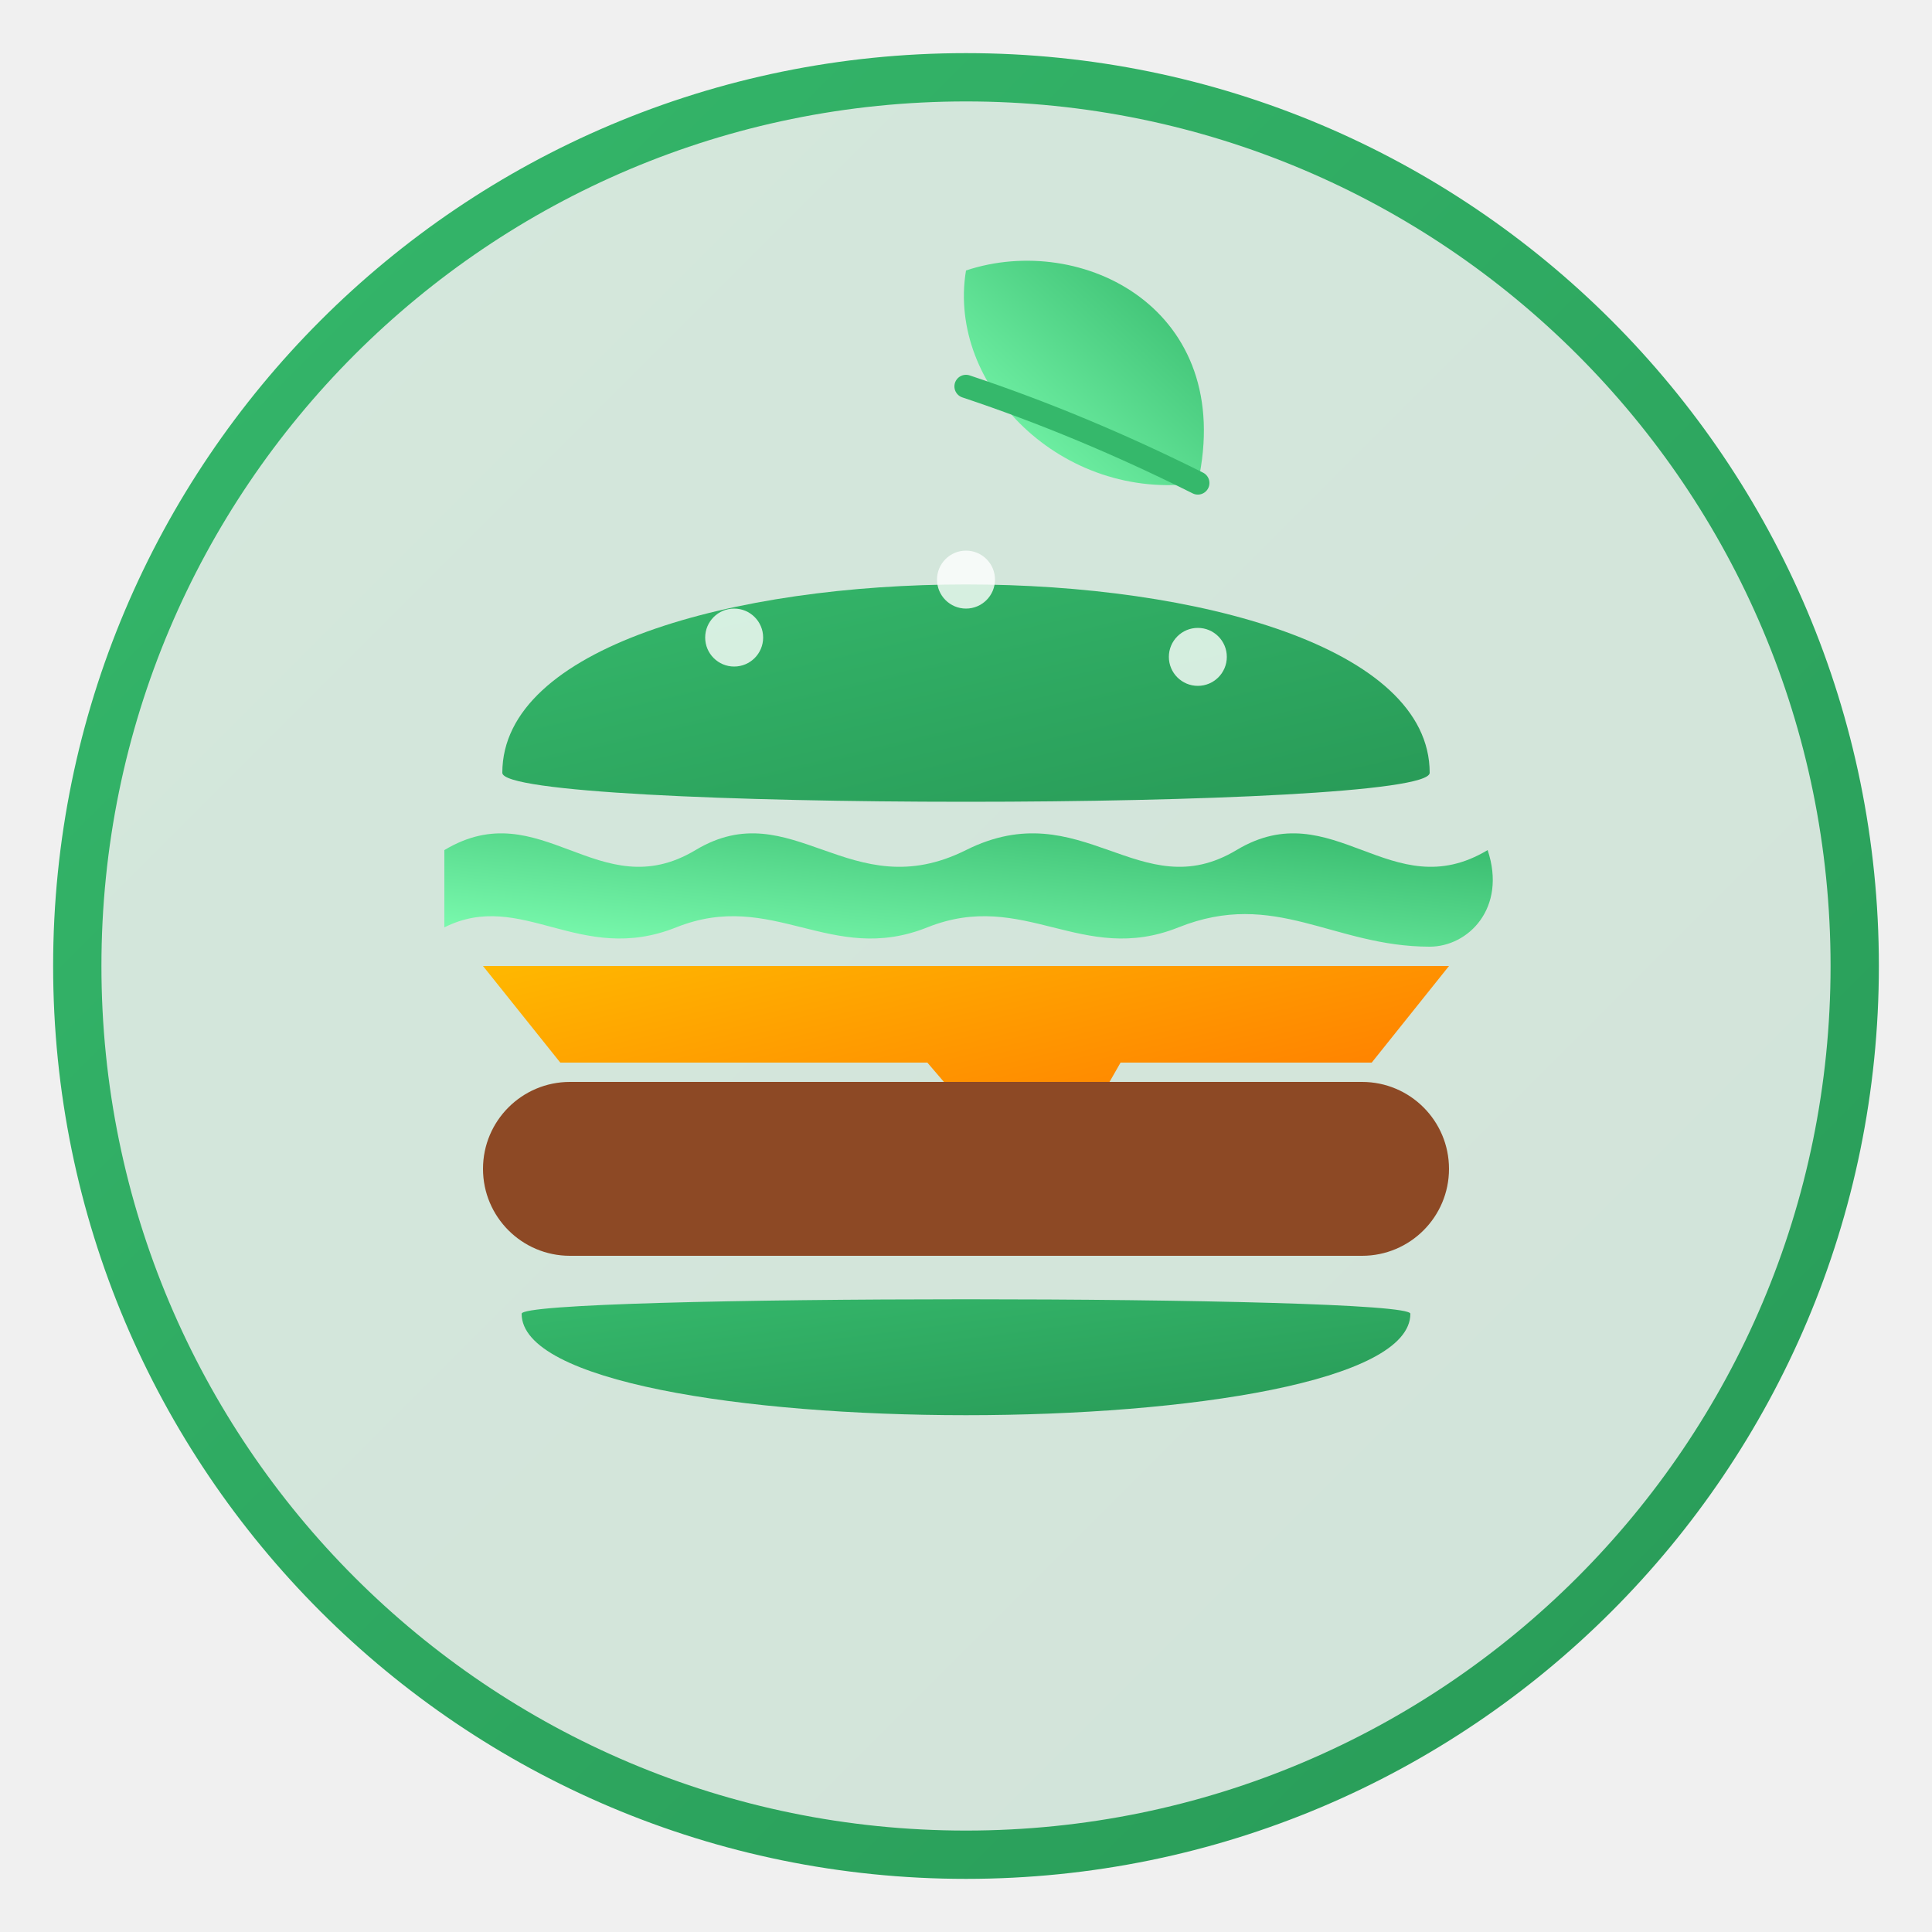
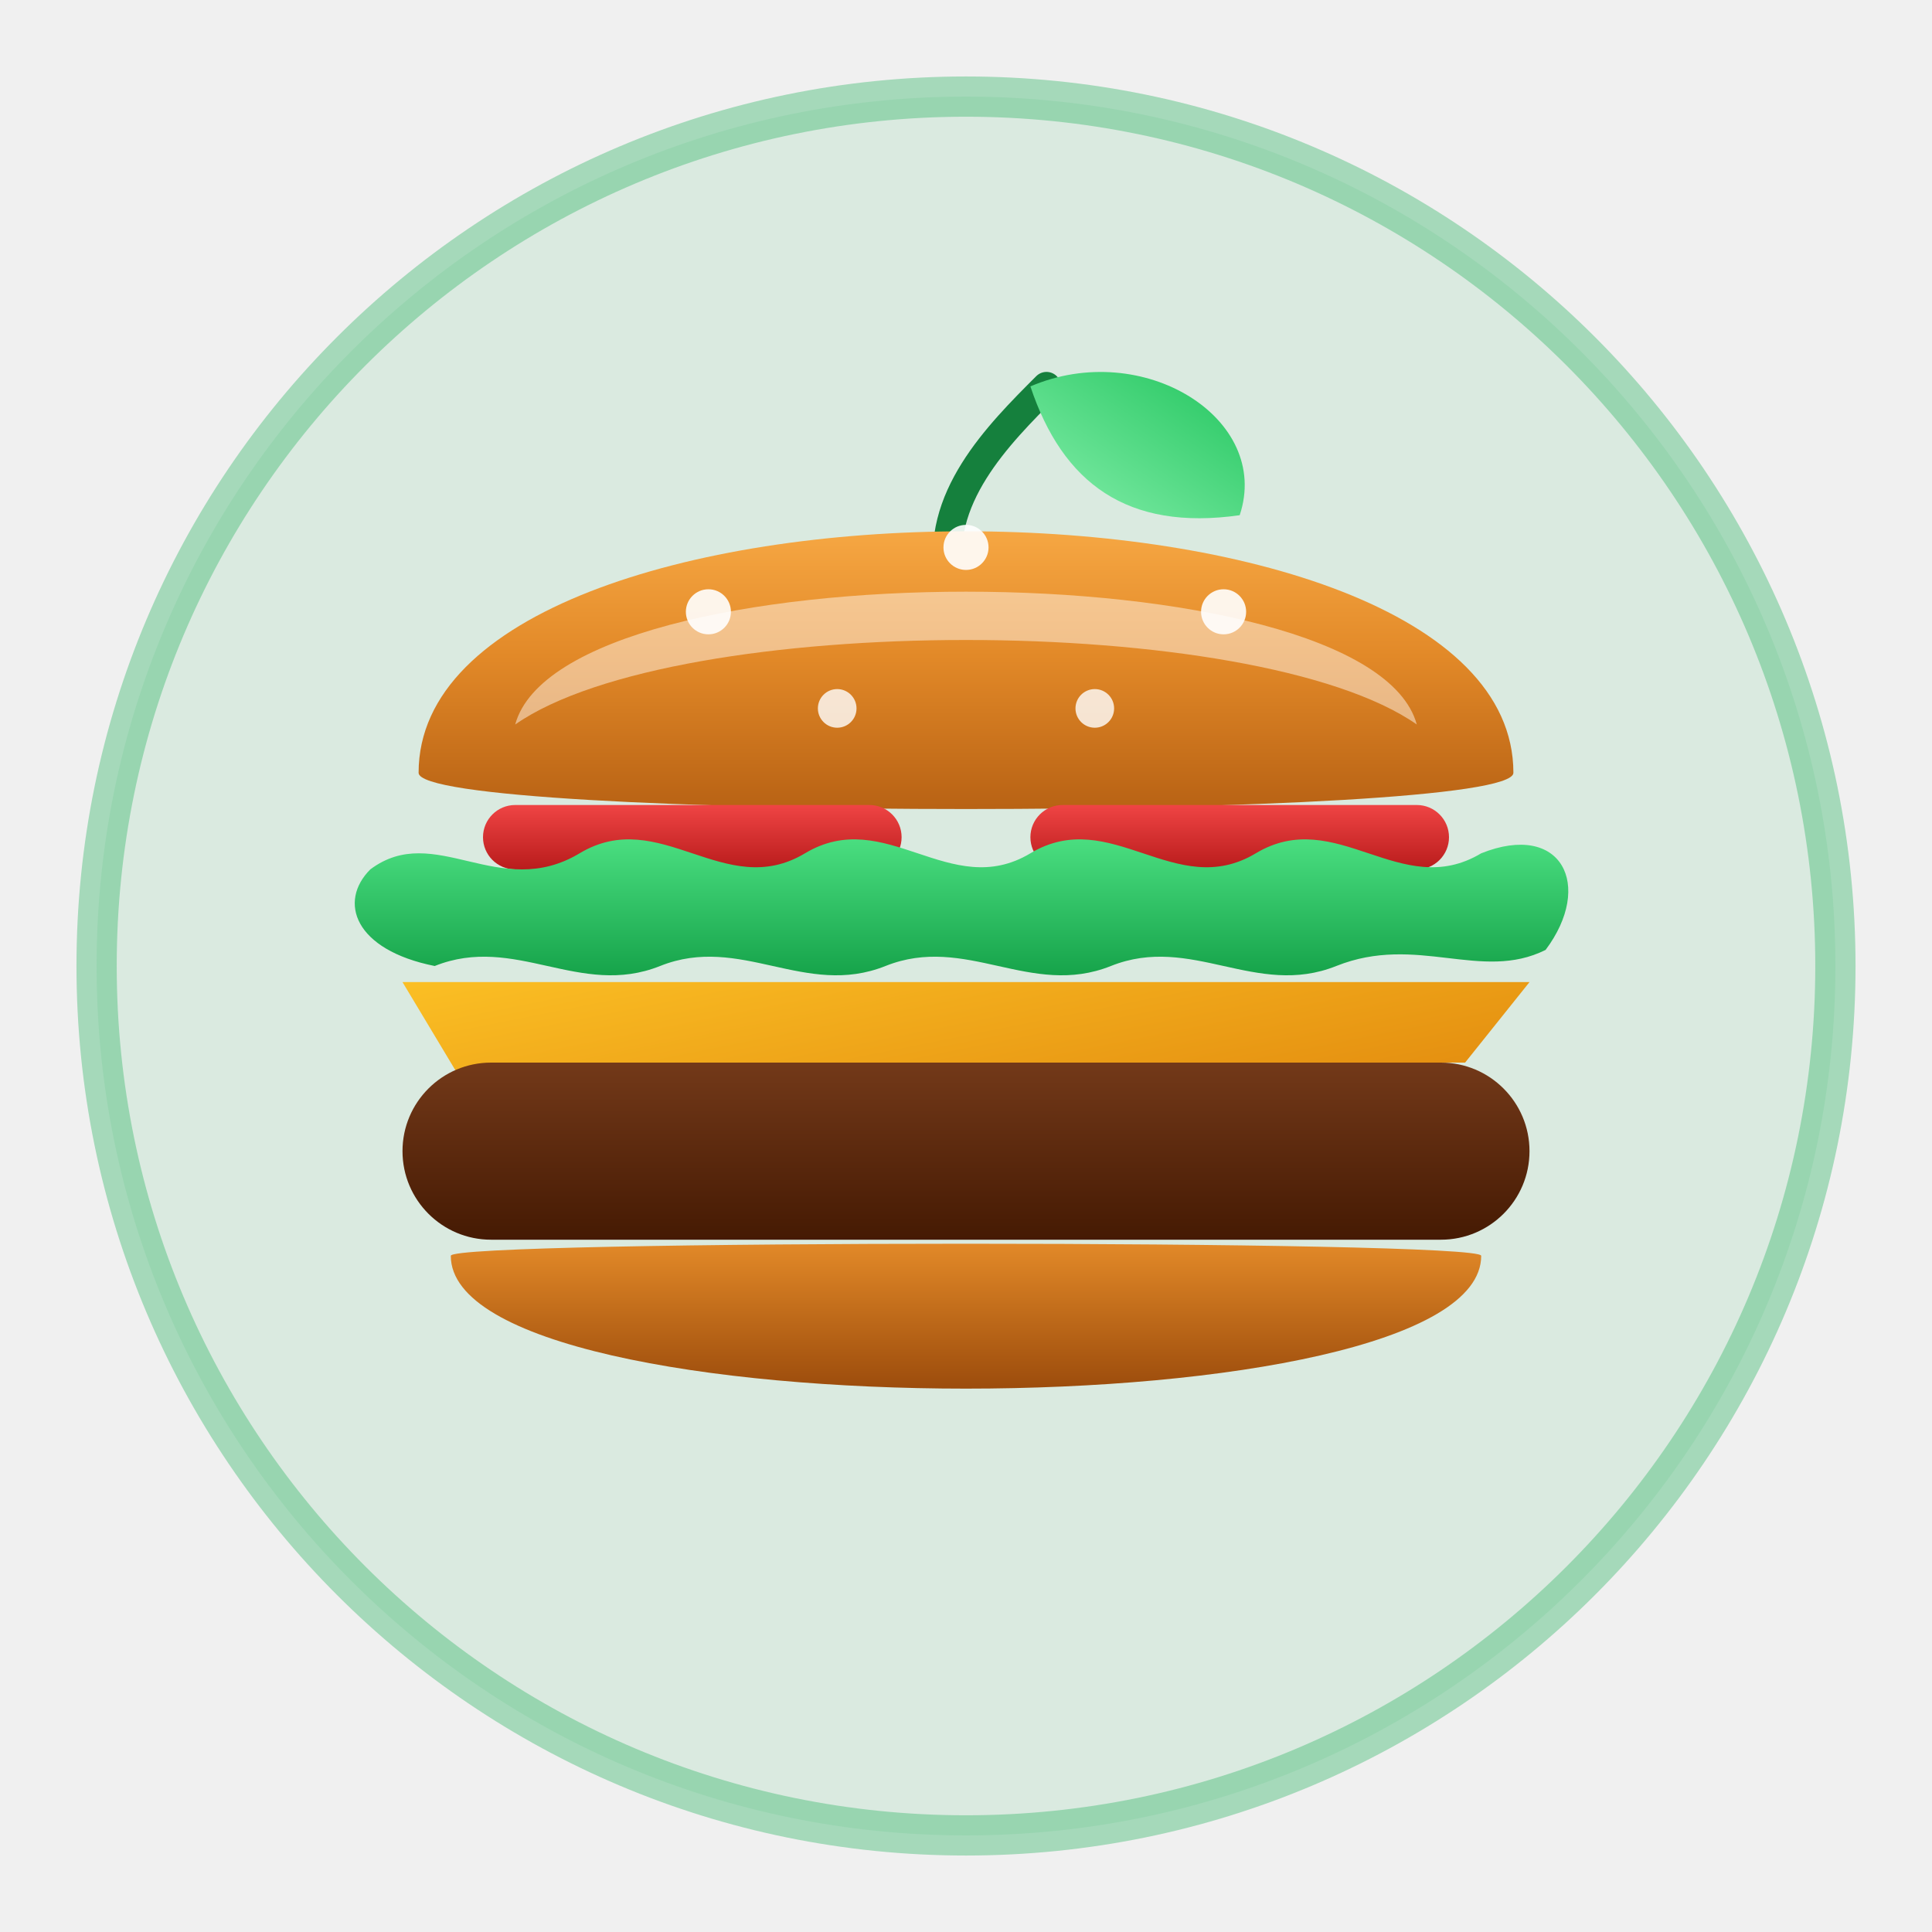
- <svg xmlns="http://www.w3.org/2000/svg" viewBox="0 0 100 100" width="100" height="100" fill="none">
+ <svg xmlns="http://www.w3.org/2000/svg" viewBox="0 0 120 120" width="120" height="120" fill="none">
  <defs>
-     <linearGradient id="foodgo_grad_primary" x1="0%" y1="0%" x2="100%" y2="100%">
-       <stop offset="0%" stop-color="#35B86B" />
-       <stop offset="100%" stop-color="#289A57" />
+     <linearGradient id="logo_top_bun" x1="0%" y1="0%" x2="0%" y2="100%">
+       <stop offset="0%" stop-color="#F6A743" />
+       <stop offset="45%" stop-color="#E28928" />
+       <stop offset="100%" stop-color="#B86214" />
    </linearGradient>
-     <linearGradient id="foodgo_grad_leaf" x1="0%" y1="100%" x2="100%" y2="0%">
-       <stop offset="0%" stop-color="#7FFFB3" />
-       <stop offset="100%" stop-color="#35B86B" />
+     <linearGradient id="logo_bot_bun" x1="0%" y1="0%" x2="0%" y2="100%">
+       <stop offset="0%" stop-color="#E28928" />
+       <stop offset="100%" stop-color="#9C4C0C" />
    </linearGradient>
-     <linearGradient id="foodgo_grad_accent" x1="0%" y1="0%" x2="100%" y2="100%">
-       <stop offset="0%" stop-color="#FFB800" />
-       <stop offset="100%" stop-color="#FF6A00" />
+     <linearGradient id="logo_patty" x1="0%" y1="0%" x2="0%" y2="100%">
+       <stop offset="0%" stop-color="#733919" />
+       <stop offset="100%" stop-color="#451A03" />
+     </linearGradient>
+     <linearGradient id="logo_cheese" x1="0%" y1="0%" x2="100%" y2="100%">
+       <stop offset="0%" stop-color="#FBBF24" />
+       <stop offset="100%" stop-color="#D97706" />
+     </linearGradient>
+     <linearGradient id="logo_lettuce" x1="0%" y1="0%" x2="0%" y2="100%">
+       <stop offset="0%" stop-color="#4ADE80" />
+       <stop offset="100%" stop-color="#16A34A" />
+     </linearGradient>
+     <linearGradient id="logo_leaf" x1="0%" y1="100%" x2="100%" y2="0%">
+       <stop offset="0%" stop-color="#86EFAC" />
+       <stop offset="100%" stop-color="#22C55E" />
+     </linearGradient>
+     <linearGradient id="logo_tomato" x1="0%" y1="0%" x2="0%" y2="100%">
+       <stop offset="0%" stop-color="#EF4444" />
+       <stop offset="100%" stop-color="#B91C1C" />
    </linearGradient>
  </defs>
-   <circle cx="50" cy="50" r="46" fill="url(#foodgo_grad_primary)" fill-opacity="0.15" stroke="url(#foodgo_grad_primary)" stroke-width="2.5" />
-   <path d="M50 14 C56 12, 64 16, 62 25 C55 26, 49 20, 50 14 Z" fill="url(#foodgo_grad_leaf)" />
-   <path d="M50 20 Q56 22 62 25" stroke="#35B86B" stroke-width="1.2" stroke-linecap="round" />
-   <path d="M26 40 C26 27, 74 27, 74 40 C74 42, 26 42, 26 40 Z" fill="url(#foodgo_grad_primary)" />
-   <circle cx="38" cy="33" r="1.5" fill="#FFFFFF" fill-opacity="0.8" />
-   <circle cx="50" cy="30" r="1.5" fill="#FFFFFF" fill-opacity="0.8" />
-   <circle cx="62" cy="34" r="1.5" fill="#FFFFFF" fill-opacity="0.8" />
-   <path d="M23 44 C28 41, 31 47, 36 44 C41 41, 44 47, 50 44 C56 41, 59 47, 64 44 C69 41, 72 47, 77 44 C78 47, 76 49, 74 49 C69 49, 66 46, 61 48 C56 50, 53 46, 48 48 C43 50, 40 46, 35 48 C30 50, 27 46, 23 48 Z" fill="url(#foodgo_grad_leaf)" />
-   <path d="M25 50 L75 50 L71 55 L58 55 L54 62 L48 55 L29 55 Z" fill="url(#foodgo_grad_accent)" />
-   <rect x="25" y="56" width="50" height="9" rx="4.5" fill="#8D4925" />
-   <path d="M27 68 C27 75, 73 75, 73 68 C73 67, 27 67, 27 68 Z" fill="url(#foodgo_grad_primary)" />
+   <circle cx="60" cy="60" r="54" fill="#35B86B" fill-opacity="0.12" stroke="#35B86B" stroke-width="2.5" stroke-opacity="0.4" />
+   <g transform="translate(60, 24)">
+     <path d="M-1 12 C-2 7, 2 3, 5 0" stroke="#15803D" stroke-width="1.8" stroke-linecap="round" fill="none" />
+     <path d="M4 0 C11 -3, 19 2, 17 8 C10 9, 6 6, 4 0 Z" fill="url(#logo_leaf)" />
+   </g>
+   <path d="M26 48 C26 28, 94 28, 94 48 C94 51, 26 51, 26 48 Z" fill="url(#logo_top_bun)" />
+   <path d="M32 45 C35 34, 85 34, 88 45 C78 38, 42 38, 32 45 Z" fill="#FFF7ED" fill-opacity="0.5" />
+   <circle cx="44" cy="38" r="1.4" fill="#FFFFFF" fill-opacity="0.9" />
+   <circle cx="60" cy="34" r="1.4" fill="#FFFFFF" fill-opacity="0.9" />
+   <circle cx="76" cy="38" r="1.4" fill="#FFFFFF" fill-opacity="0.9" />
+   <circle cx="52" cy="44" r="1.2" fill="#FFFFFF" fill-opacity="0.8" />
+   <circle cx="68" cy="44" r="1.2" fill="#FFFFFF" fill-opacity="0.8" />
+   <rect x="30" y="50" width="26" height="4" rx="2" fill="url(#logo_tomato)" />
+   <rect x="64" y="50" width="26" height="4" rx="2" fill="url(#logo_tomato)" />
+   <path d="M23 54            C27 51, 31 56, 36 53            C41 50, 45 56, 50 53            C55 50, 59 56, 64 53            C69 50, 73 56, 78 53            C83 50, 87 56, 92 53            C97 51, 99 55, 96 59            C92 61, 88 58, 83 60            C78 62, 74 58, 69 60            C64 62, 60 58, 55 60            C50 62, 46 58, 41 60            C36 62, 32 58, 27 60            C22 59, 21 56, 23 54 Z" fill="url(#logo_lettuce)" />
+   <path d="M25 61 L95 61 L91 66 L82 66 L78 73 L74 66 L58 66 L54 75 L50 66 L36 66 L31 71 L28 66 Z" fill="url(#logo_cheese)" />
+   <rect x="25" y="66" width="70" height="11" rx="5.5" fill="url(#logo_patty)" />
+   <path d="M28 78 C28 89, 92 89, 92 78 C92 77, 28 77, 28 78 Z" fill="url(#logo_bot_bun)" />
</svg>
